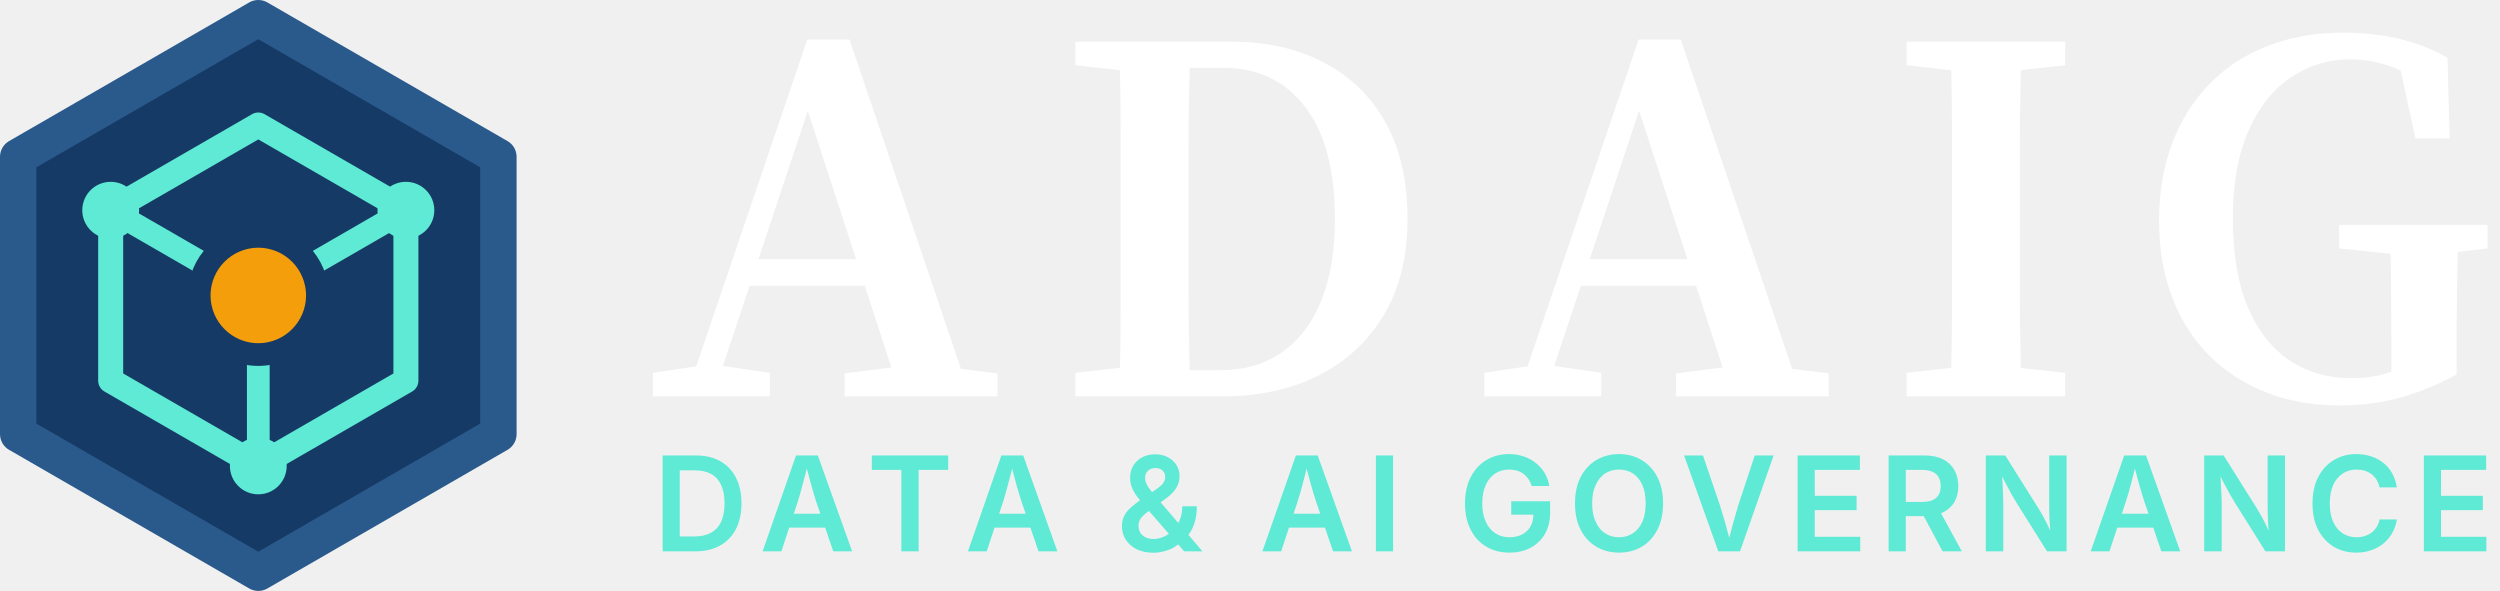
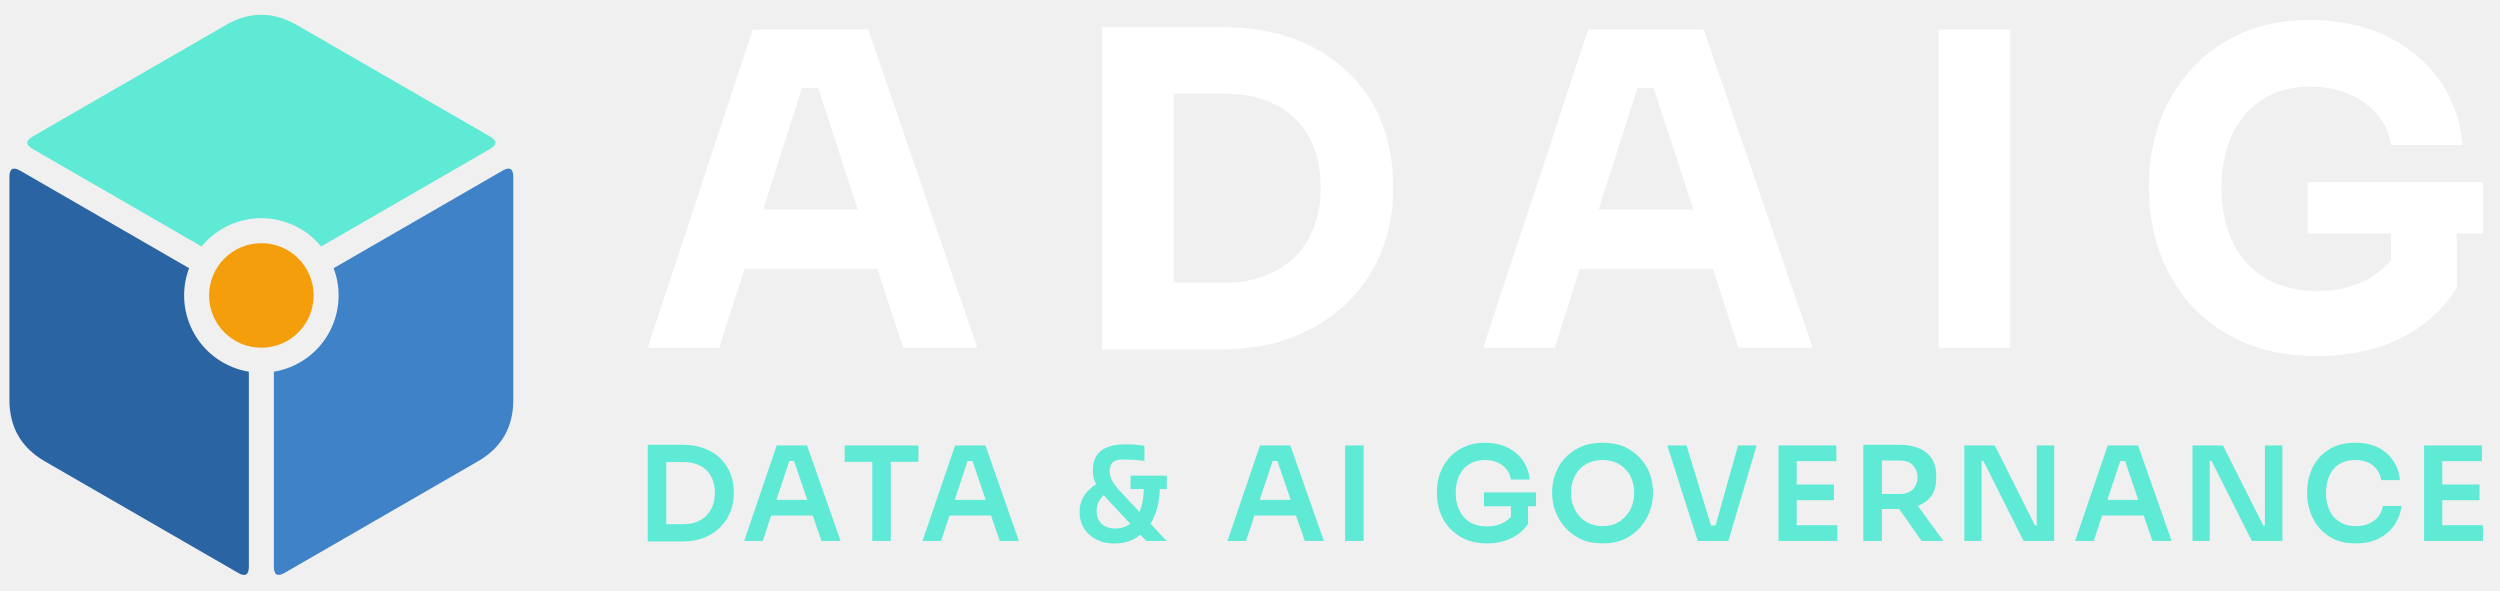
<svg xmlns="http://www.w3.org/2000/svg" viewBox="0 0 220 52" width="220" height="52" role="img" aria-label="ADAIG — Association for Data and AI Governance">
  <g>
-     <path d="M22.73 1.6L43.86 13.8L43.86 38.2L22.73 50.4L1.6 38.2L1.6 13.8Z" fill="#163A66" stroke="#2A5A8C" stroke-width="3.2" stroke-linejoin="round" />
-     <path d="M22.73 11L35.72 18.5L35.72 33.5L22.73 41L9.74 33.5L9.74 18.5Z" fill="none" stroke="#5EEAD4" stroke-width="2.2" stroke-linejoin="round" />
-     <path d="M22.73 26L35.72 18.5M22.73 26L9.74 18.5M22.73 26L22.73 41" stroke="#5EEAD4" stroke-width="2" stroke-linecap="round" />
-     <circle cx="35.72" cy="18.5" r="2.5" fill="#5EEAD4" />
-     <circle cx="9.74" cy="18.5" r="2.5" fill="#5EEAD4" />
-     <circle cx="22.73" cy="41" r="2.5" fill="#5EEAD4" />
-     <circle cx="22.73" cy="26" r="5.2" fill="#F59E0B" stroke="#163A66" stroke-width="2" />
+     <path fill="#5EEAD4" d="M17.74 21.69L2.88 13.11Q1.93 12.56 2.88 12.01L19.88 2.2Q23 0.4 26.12 2.2L43.12 12.01Q44.07 12.56 43.12 13.11L28.26 21.69A6.8 6.8 0 0 0 17.74 21.69Z" />
+     <path fill="#3F82C8" d="M24.1 32.71L24.1 49.86Q24.1 50.96 25.05 50.41L42.05 40.6Q45.17 38.8 45.17 35.2L45.17 15.57Q45.17 14.47 44.22 15.02L29.36 23.6A6.8 6.8 0 0 1 24.1 32.71Z" />
+     <path fill="#2B64A3" d="M16.64 23.6L1.78 15.02Q0.83 14.47 0.83 15.57L0.83 35.2Q0.83 38.8 3.95 40.6L20.95 50.41Q21.9 50.96 21.9 49.86L21.9 32.71A6.8 6.8 0 0 1 16.64 23.6Z" />
+     <circle cx="23" cy="26" r="4.6" fill="#F59E0B" />
  </g>
-   <path fill="#FFFFFF" d="M67.75 34.88L57.46 34.88L57.46 32.81L62.11 32.11L63.01 32.11L67.75 32.81L67.75 34.88ZM62.72 34.88L60.37 34.88L71.04 3.48L74.76 3.48L85.38 34.88L79.27 34.88L70.62 8.32L71.56 8.32L71.33 9.03L62.72 34.88ZM78.75 25.15L65.22 25.15L65.22 22.80L78.75 22.80L78.75 25.15ZM87.78 34.88L74.33 34.88L74.33 32.86L79.93 32.15L82.04 32.15L87.78 32.86L87.78 34.88ZM101.58 34.88L94.63 34.88L94.63 32.81L100.92 32.11L101.58 32.11L101.58 34.88ZM104.73 34.88L98.48 34.88Q98.57 32.53 98.60 30.11Q98.62 27.69 98.62 25.13Q98.62 22.56 98.62 19.93L98.62 19.93L98.62 18.24Q98.62 15.80 98.62 13.35Q98.62 10.91 98.60 8.46Q98.57 6.02 98.48 3.67L98.48 3.67L104.73 3.67Q104.68 5.97 104.64 8.42Q104.59 10.86 104.59 13.31Q104.59 15.75 104.59 18.24L104.59 18.24L104.59 19.93Q104.59 22.52 104.59 25.06Q104.59 27.59 104.64 30.04Q104.68 32.48 104.73 34.88L104.73 34.88ZM107.55 34.88L101.67 34.88L101.67 32.58L107.36 32.58Q110.56 32.58 112.81 31.00Q115.07 29.43 116.27 26.47Q117.47 23.50 117.47 19.27L117.47 19.27Q117.47 12.79 114.83 9.38Q112.20 5.97 107.64 5.97L107.64 5.97L101.67 5.97L101.67 3.67L108.35 3.67Q113.05 3.67 116.55 5.53Q120.05 7.38 121.96 10.84Q123.86 14.29 123.86 19.27L123.86 19.27Q123.86 24.26 121.77 27.73Q119.68 31.21 116.01 33.05Q112.34 34.88 107.55 34.88L107.55 34.88ZM100.92 6.44L94.63 5.74L94.63 3.67L101.58 3.67L101.58 6.44L100.92 6.44ZM140.91 34.88L130.62 34.88L130.62 32.81L135.27 32.11L136.16 32.11L140.91 32.81L140.91 34.88ZM135.88 34.88L133.53 34.88L144.20 3.48L147.91 3.48L158.53 34.88L152.42 34.88L143.78 8.32L144.72 8.32L144.48 9.03L135.88 34.88ZM151.91 25.15L138.37 25.15L138.37 22.80L151.91 22.80L151.91 25.15ZM160.93 34.88L147.49 34.88L147.49 32.86L153.08 32.15L155.20 32.15L160.93 32.86L160.93 34.88ZM181.74 34.88L167.78 34.88L167.78 32.81L174.08 32.11L175.39 32.11L181.74 32.81L181.74 34.88ZM177.88 34.88L171.63 34.88Q171.73 32.53 171.75 30.13Q171.78 27.73 171.78 25.24Q171.78 22.75 171.78 20.31L171.78 20.31L171.78 18.24Q171.78 15.80 171.78 13.35Q171.78 10.91 171.75 8.46Q171.73 6.02 171.63 3.67L171.63 3.67L177.88 3.67Q177.84 5.97 177.79 8.42Q177.74 10.86 177.74 13.31Q177.74 15.75 177.74 18.24L177.74 18.24L177.74 20.26Q177.74 22.71 177.74 25.17Q177.74 27.64 177.79 30.06Q177.84 32.48 177.88 34.88L177.88 34.88ZM174.08 6.44L167.78 5.74L167.78 3.67L181.74 3.67L181.74 5.74L175.39 6.44L174.08 6.44ZM205.88 35.68L205.88 35.68Q202.36 35.68 199.42 34.53Q196.49 33.37 194.37 31.24Q192.25 29.10 191.13 26.11Q190.00 23.13 190.00 19.37L190.00 19.37Q190.00 15.66 191.15 12.62Q192.30 9.59 194.42 7.41Q196.53 5.22 199.54 4.05Q202.55 2.87 206.21 2.87L206.21 2.87Q207.91 2.87 209.50 3.11Q211.10 3.34 212.58 3.83Q214.06 4.33 215.38 5.08L215.38 5.08L215.57 12.18L212.56 12.18L210.96 4.85L213.97 5.64L214.02 8.14Q212.23 6.54 210.47 5.88Q208.71 5.22 206.82 5.22L206.82 5.22Q203.96 5.22 201.61 6.80Q199.26 8.37 197.87 11.50Q196.49 14.62 196.49 19.27L196.49 19.27Q196.49 23.88 197.80 27.01Q199.12 30.13 201.47 31.71Q203.82 33.28 206.92 33.28L206.92 33.28Q208.61 33.28 210.00 32.86Q211.38 32.43 213.12 31.54L213.12 31.54L210.44 33.99L210.44 30.84Q210.44 28.02 210.42 25.29Q210.40 22.56 210.30 19.79L210.30 19.79L216.32 19.79Q216.27 22.52 216.22 25.27Q216.18 28.02 216.18 30.88L216.18 30.88L216.18 32.95Q213.78 34.27 211.29 34.97Q208.80 35.68 205.88 35.68ZM211.71 22.47L205.84 21.86L205.84 19.79L218.90 19.79L218.90 21.86L213.69 22.47L211.71 22.47Z" />
-   <path fill="#5EEAD4" d="M61.16 48.52L61.16 48.52L59.03 48.52L59.03 47.21L61.09 47.21Q61.97 47.21 62.57 46.88Q63.16 46.56 63.46 45.91Q63.76 45.26 63.76 44.29L63.76 44.29Q63.76 43.32 63.46 42.68Q63.16 42.03 62.58 41.71Q62.00 41.39 61.13 41.39L61.13 41.39L58.98 41.39L58.98 40.08L61.22 40.08Q62.48 40.08 63.38 40.58Q64.28 41.09 64.76 42.03Q65.25 42.98 65.25 44.29L65.25 44.29Q65.25 45.61 64.76 46.56Q64.28 47.50 63.36 48.01Q62.45 48.52 61.16 48.52ZM58.31 40.08L59.82 40.08L59.82 48.52L58.31 48.52L58.31 40.08ZM68.76 48.52L67.11 48.52L70.05 40.08L71.97 40.08L74.99 48.52L73.33 48.52L71.82 44.13Q71.60 43.45 71.37 42.60Q71.13 41.74 70.84 40.64L70.84 40.64L71.16 40.64Q70.87 41.75 70.64 42.61Q70.41 43.48 70.21 44.13L70.21 44.13L68.76 48.52ZM73.27 46.43L68.82 46.43L68.82 45.21L73.27 45.21L73.27 46.43ZM79.32 41.35L76.72 41.35L76.72 40.08L83.44 40.08L83.44 41.35L80.84 41.35L80.84 48.52L79.32 48.52L79.32 41.35ZM86.83 48.52L85.18 48.52L88.12 40.08L90.04 40.08L93.05 48.52L91.39 48.52L89.89 44.13Q89.67 43.45 89.43 42.60Q89.20 41.74 88.91 40.64L88.91 40.64L89.23 40.64Q88.94 41.75 88.71 42.61Q88.48 43.48 88.28 44.13L88.28 44.13L86.83 48.52ZM91.34 46.43L86.89 46.43L86.89 45.21L91.34 45.21L91.34 46.43ZM101.51 48.64L101.51 48.64Q100.65 48.64 100.02 48.33Q99.40 48.01 99.06 47.48Q98.73 46.95 98.73 46.30L98.73 46.30Q98.73 45.78 98.94 45.38Q99.14 44.99 99.52 44.66Q99.89 44.33 100.37 43.99L100.37 43.99L101.87 42.97Q102.03 42.85 102.19 42.71Q102.34 42.56 102.44 42.38Q102.54 42.19 102.54 41.96L102.54 41.96Q102.54 41.64 102.31 41.41Q102.08 41.19 101.68 41.19L101.68 41.19Q101.41 41.19 101.20 41.30Q101.00 41.41 100.88 41.60Q100.77 41.79 100.77 42.06L100.77 42.06Q100.77 42.34 100.91 42.62Q101.05 42.90 101.30 43.20Q101.55 43.51 101.86 43.88L101.86 43.88L105.82 48.52L104.21 48.52L100.93 44.76Q100.55 44.30 100.21 43.89Q99.87 43.47 99.66 43.02Q99.45 42.58 99.45 42.04L99.45 42.04Q99.45 41.45 99.72 40.99Q100.00 40.52 100.50 40.25Q101.00 39.98 101.66 39.98L101.66 39.98Q102.32 39.98 102.80 40.25Q103.28 40.51 103.54 40.94Q103.80 41.38 103.80 41.92L103.80 41.92Q103.80 42.30 103.66 42.64Q103.52 42.98 103.27 43.27Q103.02 43.56 102.68 43.81L102.68 43.81L100.97 45.06Q100.57 45.36 100.38 45.63Q100.19 45.91 100.19 46.26L100.19 46.26Q100.19 46.61 100.35 46.88Q100.52 47.14 100.82 47.29Q101.12 47.43 101.52 47.43L101.52 47.43Q101.99 47.43 102.44 47.22Q102.89 47.02 103.25 46.64Q103.61 46.26 103.83 45.73Q104.04 45.20 104.04 44.55L104.04 44.55L105.32 44.55Q105.32 45.35 105.14 45.94Q104.96 46.53 104.68 46.93Q104.40 47.33 104.10 47.57L104.10 47.57L103.74 47.84Q103.30 48.25 102.69 48.44Q102.09 48.64 101.51 48.64ZM112.74 48.52L111.09 48.52L114.04 40.08L115.96 40.08L118.97 48.52L117.31 48.52L115.81 44.13Q115.59 43.45 115.35 42.60Q115.11 41.74 114.82 40.64L114.82 40.64L115.14 40.64Q114.86 41.75 114.63 42.61Q114.40 43.48 114.19 44.13L114.19 44.13L112.74 48.52ZM117.25 46.43L112.81 46.43L112.81 45.21L117.25 45.21L117.25 46.43ZM121.08 40.08L122.59 40.08L122.59 48.52L121.08 48.52L121.08 40.08ZM132.83 48.63L132.83 48.63Q131.66 48.63 130.79 48.10Q129.91 47.58 129.42 46.61Q128.92 45.64 128.92 44.31L128.92 44.31Q128.92 42.94 129.43 41.97Q129.94 41.00 130.81 40.48Q131.68 39.96 132.79 39.96L132.79 39.96Q133.48 39.96 134.09 40.17Q134.69 40.37 135.16 40.75Q135.63 41.13 135.94 41.64Q136.24 42.16 136.34 42.77L136.34 42.77L134.79 42.77Q134.69 42.43 134.51 42.17Q134.33 41.90 134.08 41.71Q133.83 41.52 133.51 41.42Q133.19 41.32 132.80 41.32L132.80 41.32Q132.12 41.32 131.59 41.66Q131.05 42.01 130.75 42.67Q130.44 43.34 130.44 44.30L130.44 44.30Q130.44 45.25 130.75 45.92Q131.05 46.58 131.59 46.93Q132.13 47.28 132.84 47.28L132.84 47.28Q133.48 47.28 133.95 47.03Q134.43 46.78 134.69 46.32Q134.94 45.86 134.94 45.24L134.94 45.24L135.29 45.29L132.99 45.29L132.99 44.11L136.41 44.11L136.41 45.12Q136.41 46.20 135.95 46.99Q135.49 47.78 134.68 48.21Q133.87 48.63 132.83 48.63ZM142.48 48.63L142.48 48.63Q141.37 48.63 140.49 48.12Q139.61 47.60 139.10 46.63Q138.60 45.66 138.60 44.30L138.60 44.30Q138.60 42.94 139.10 41.97Q139.61 41.00 140.49 40.48Q141.37 39.96 142.48 39.96L142.48 39.96Q143.58 39.96 144.46 40.48Q145.33 41.00 145.84 41.97Q146.35 42.94 146.35 44.30L146.35 44.30Q146.35 45.66 145.84 46.63Q145.33 47.61 144.46 48.12Q143.58 48.63 142.48 48.63ZM142.48 47.28L142.48 47.28Q143.16 47.28 143.69 46.93Q144.22 46.59 144.52 45.93Q144.82 45.26 144.82 44.30L144.82 44.30Q144.82 43.34 144.52 42.67Q144.22 42.00 143.69 41.66Q143.16 41.32 142.48 41.32L142.48 41.32Q141.79 41.32 141.25 41.66Q140.72 42.01 140.42 42.68Q140.11 43.34 140.11 44.30L140.11 44.30Q140.11 45.26 140.42 45.92Q140.72 46.59 141.25 46.93Q141.79 47.28 142.48 47.28ZM153.12 48.52L151.21 48.52L148.20 40.08L149.86 40.08L151.35 44.46Q151.56 45.12 151.81 45.98Q152.05 46.84 152.33 47.92L152.33 47.92L152.02 47.92Q152.30 46.82 152.53 45.97Q152.77 45.12 152.97 44.46L152.97 44.46L154.42 40.08L156.08 40.08L153.12 48.52ZM163.70 48.52L158.19 48.52L158.19 40.08L163.67 40.08L163.67 41.35L159.70 41.35L159.70 43.63L163.38 43.63L163.38 44.89L159.70 44.89L159.70 47.24L163.70 47.24L163.70 48.52ZM167.71 48.52L166.20 48.52L166.20 40.08L169.35 40.08Q170.32 40.08 170.99 40.42Q171.65 40.76 171.99 41.37Q172.33 41.98 172.33 42.78L172.33 42.78Q172.33 43.58 171.99 44.18Q171.64 44.77 170.97 45.10Q170.31 45.42 169.33 45.42L169.33 45.42L167.08 45.42L167.08 44.17L169.13 44.17Q169.71 44.17 170.07 44.01Q170.43 43.84 170.61 43.53Q170.78 43.22 170.78 42.78L170.78 42.78Q170.78 42.33 170.61 42.01Q170.43 41.69 170.07 41.52Q169.70 41.35 169.12 41.35L169.12 41.35L167.71 41.35L167.71 48.52ZM172.64 48.52L170.95 48.52L168.90 44.69L170.55 44.69L172.64 48.52ZM176.29 48.52L174.75 48.52L174.75 40.08L176.46 40.08L179.38 44.73Q179.56 45.02 179.77 45.38Q179.97 45.75 180.19 46.20Q180.41 46.65 180.63 47.20L180.63 47.20L180.46 47.20Q180.42 46.72 180.39 46.22Q180.35 45.72 180.34 45.27Q180.33 44.82 180.33 44.51L180.33 44.51L180.33 40.08L181.86 40.08L181.86 48.52L180.14 48.52L177.51 44.33Q177.26 43.93 177.04 43.54Q176.82 43.15 176.57 42.66Q176.31 42.16 175.95 41.47L175.95 41.47L176.16 41.47Q176.20 42.08 176.23 42.64Q176.25 43.19 176.27 43.62Q176.29 44.06 176.29 44.33L176.29 44.33L176.29 48.52ZM185.63 48.52L183.98 48.52L186.93 40.08L188.85 40.08L191.86 48.52L190.20 48.52L188.70 44.13Q188.48 43.45 188.24 42.60Q188.00 41.74 187.71 40.64L187.71 40.64L188.03 40.64Q187.75 41.75 187.52 42.61Q187.29 43.48 187.08 44.13L187.08 44.13L185.63 48.52ZM190.14 46.43L185.70 46.43L185.70 45.21L190.14 45.21L190.14 46.43ZM195.51 48.52L193.97 48.52L193.97 40.08L195.68 40.08L198.60 44.73Q198.78 45.02 198.98 45.38Q199.19 45.75 199.41 46.20Q199.63 46.65 199.85 47.20L199.85 47.20L199.68 47.20Q199.64 46.72 199.60 46.22Q199.57 45.72 199.56 45.27Q199.55 44.82 199.55 44.51L199.55 44.51L199.55 40.08L201.08 40.08L201.08 48.52L199.36 48.52L196.73 44.33Q196.48 43.93 196.26 43.54Q196.04 43.15 195.78 42.66Q195.53 42.16 195.17 41.47L195.17 41.47L195.38 41.47Q195.42 42.08 195.44 42.64Q195.47 43.19 195.49 43.62Q195.51 44.06 195.51 44.33L195.51 44.33L195.51 48.52ZM207.36 48.63L207.36 48.63Q206.25 48.63 205.38 48.12Q204.51 47.60 204.00 46.63Q203.50 45.66 203.50 44.30L203.50 44.30Q203.50 42.94 204.01 41.97Q204.51 41.00 205.39 40.48Q206.26 39.96 207.36 39.96L207.36 39.96Q208.05 39.96 208.66 40.16Q209.26 40.36 209.73 40.73Q210.21 41.11 210.51 41.65Q210.82 42.20 210.92 42.89L210.92 42.89L209.40 42.89Q209.32 42.51 209.14 42.22Q208.96 41.93 208.70 41.73Q208.43 41.53 208.10 41.42Q207.76 41.32 207.38 41.32L207.38 41.32Q206.69 41.32 206.16 41.67Q205.62 42.02 205.32 42.68Q205.02 43.35 205.02 44.30L205.02 44.30Q205.02 45.27 205.32 45.93Q205.63 46.60 206.16 46.94Q206.70 47.28 207.38 47.28L207.38 47.28Q207.76 47.28 208.09 47.17Q208.43 47.07 208.70 46.87Q208.96 46.67 209.15 46.37Q209.33 46.08 209.40 45.71L209.40 45.71L210.92 45.71Q210.84 46.31 210.55 46.84Q210.27 47.37 209.80 47.78Q209.34 48.18 208.72 48.40Q208.11 48.63 207.36 48.63ZM218.80 48.52L213.30 48.52L213.30 40.08L218.78 40.08L218.78 41.35L214.81 41.35L214.81 43.63L218.49 43.63L218.49 44.89L214.81 44.89L214.81 47.24L218.80 47.24L218.80 48.52Z" />
+   <path fill="#FFFFFF" d="M63.29 30.60L57 30.60L66.24 2.60L76.41 2.60L86.00 30.60L79.48 30.60L77.21 23.66L65.52 23.66L63.29 30.60ZM67.16 18.44L75.49 18.44L72.00 7.74L70.58 7.74L67.16 18.44ZM107.40 30.75L97.00 30.75L97.00 2.37L107.40 2.37Q111.19 2.37 114.03 3.48Q116.87 4.59 118.79 6.51Q120.71 8.43 121.64 10.90Q122.58 13.38 122.58 16.10L122.58 16.10L122.58 16.95Q122.58 19.48 121.64 21.95Q120.71 24.42 118.79 26.40Q116.87 28.38 114.03 29.56Q111.19 30.75 107.40 30.75L107.40 30.75ZM107.74 8.24L103.29 8.24L103.29 24.88L107.74 24.88Q109.70 24.88 111.27 24.29Q112.84 23.70 113.95 22.60Q115.07 21.51 115.64 19.96Q116.22 18.40 116.22 16.52L116.22 16.52Q116.22 14.57 115.64 13.03Q115.07 11.50 113.95 10.42Q112.84 9.35 111.27 8.79Q109.70 8.24 107.74 8.24L107.74 8.24ZM136.81 30.60L130.52 30.60L139.76 2.60L149.93 2.60L159.52 30.60L153.00 30.60L150.73 23.66L139.03 23.66L136.81 30.60ZM140.68 18.44L149.01 18.44L145.52 7.74L144.10 7.74L140.68 18.44ZM176.89 30.60L170.60 30.60L170.60 2.60L176.89 2.60L176.89 30.60ZM203.89 31.33L203.89 31.33Q200.13 31.33 197.33 30.08Q194.53 28.84 192.71 26.73Q190.88 24.62 190.00 22.05Q189.12 19.48 189.12 16.91L189.12 16.91L189.12 16.06Q189.12 13.42 190.00 10.88Q190.88 8.35 192.67 6.28Q194.45 4.21 197.12 2.98Q199.78 1.76 203.27 1.76L203.27 1.76Q207.07 1.76 209.98 3.16Q212.90 4.56 214.66 7.03Q216.43 9.50 216.70 12.76L216.70 12.76L210.41 12.76Q210.18 11.23 209.20 10.08Q208.22 8.93 206.71 8.28Q205.19 7.62 203.27 7.62L203.27 7.62Q201.43 7.62 199.99 8.28Q198.55 8.93 197.54 10.12Q196.52 11.31 196.00 12.94Q195.49 14.57 195.49 16.52L195.49 16.52Q195.49 18.56 196.04 20.22Q196.60 21.89 197.67 23.10Q198.75 24.31 200.34 24.96Q201.93 25.61 203.89 25.61L203.89 25.61Q206.49 25.61 208.41 24.54L208.41 24.54Q209.64 23.85 210.41 22.89L210.41 22.89L210.41 20.55L203.08 20.55L203.08 16.02L218.50 16.02L218.50 20.55L216.20 20.55L216.20 25.31Q214.40 28.22 211.23 29.78Q208.07 31.33 203.89 31.33Z" />
+   <path fill="#5EEAD4" d="M60.04 47.65L57 47.65L57 39.14L60.04 39.14Q61.18 39.14 62.03 39.48Q62.88 39.81 63.44 40.39Q64.01 40.97 64.29 41.71Q64.57 42.46 64.57 43.25L64.57 43.25L64.57 43.50Q64.57 44.26 64.29 45.00Q64.01 45.74 63.44 46.33Q62.88 46.93 62.03 47.29Q61.18 47.65 60.04 47.65L60.04 47.65ZM60.14 40.66L58.63 40.66L58.63 46.13L60.14 46.13Q60.80 46.13 61.31 45.93Q61.82 45.72 62.18 45.36Q62.53 44.99 62.72 44.49Q62.91 43.99 62.91 43.38L62.91 43.38Q62.91 42.74 62.72 42.24Q62.53 41.74 62.18 41.39Q61.82 41.03 61.31 40.85Q60.80 40.66 60.14 40.66L60.14 40.66ZM67.12 47.60L65.49 47.60L68.35 39.20L71.02 39.20L73.97 47.60L72.29 47.60L71.52 45.37L67.86 45.37L67.12 47.60ZM68.32 43.99L71.04 43.99L69.88 40.57L69.46 40.57L68.32 43.99ZM78.39 47.60L76.76 47.60L76.76 40.64L74.33 40.64L74.33 39.20L80.82 39.20L80.82 40.64L78.39 40.64L78.39 47.60ZM82.82 47.60L81.18 47.60L84.05 39.20L86.72 39.20L89.66 47.60L87.98 47.60L87.21 45.37L83.55 45.37L82.82 47.60ZM84.01 43.99L86.74 43.99L85.58 40.57L85.15 40.57L84.01 43.99ZM102.66 47.60L100.86 47.60L100.37 47.06Q100.03 47.32 99.65 47.50L99.65 47.50Q98.93 47.83 98.08 47.83L98.08 47.83Q97.16 47.83 96.47 47.47Q95.79 47.12 95.40 46.51Q95.01 45.90 95.01 45.15L95.01 45.15L95.01 44.99Q95.01 44.16 95.49 43.50L95.49 43.50Q95.89 42.96 96.46 42.62L96.46 42.62Q96.36 42.42 96.30 42.24L96.30 42.24Q96.17 41.85 96.17 41.39L96.17 41.39Q96.17 40.67 96.46 40.16Q96.76 39.65 97.40 39.37Q98.04 39.10 99.05 39.10L99.05 39.10Q99.46 39.10 99.91 39.13Q100.37 39.17 100.71 39.22L100.71 39.22L100.71 40.56Q100.48 40.52 100.14 40.49Q99.79 40.47 99.45 40.45Q99.11 40.43 98.89 40.43L98.89 40.43Q98.17 40.43 97.91 40.70Q97.65 40.96 97.65 41.46L97.65 41.46Q97.65 41.89 97.86 42.28Q98.06 42.66 98.51 43.16L98.51 43.16L100.27 45.05Q100.30 44.98 100.33 44.91L100.33 44.91Q100.63 44.17 100.65 43.04L100.65 43.04L99.49 43.04L99.49 41.86L102.68 41.86L102.68 43.04L102.06 43.04Q102.03 44.11 101.76 44.95L101.76 44.95Q101.55 45.59 101.24 46.08L101.24 46.08L102.66 47.60ZM97.14 43.57L97.14 43.57Q96.92 43.76 96.75 44.03L96.75 44.03Q96.50 44.46 96.50 45.00L96.50 45.00Q96.50 45.46 96.70 45.80Q96.90 46.14 97.27 46.32Q97.64 46.51 98.14 46.51L98.14 46.51Q98.86 46.51 99.43 46.12L99.43 46.12Q99.44 46.10 99.46 46.09L99.46 46.09L97.57 44.06Q97.33 43.80 97.14 43.57ZM109.65 47.60L108.02 47.60L110.88 39.20L113.55 39.20L116.50 47.60L114.82 47.60L114.05 45.37L110.39 45.37L109.65 47.60ZM110.85 43.99L113.58 43.99L112.41 40.57L111.99 40.57L110.85 43.99ZM120.00 47.60L118.37 47.60L118.37 39.20L120.00 39.20L120.00 47.60ZM130.85 47.82L130.85 47.82Q129.77 47.82 128.95 47.46Q128.13 47.09 127.57 46.48Q127.01 45.86 126.73 45.09Q126.45 44.31 126.45 43.47L126.45 43.47L126.45 43.22Q126.45 42.42 126.72 41.66Q127.00 40.90 127.53 40.29Q128.07 39.68 128.86 39.32Q129.65 38.96 130.67 38.96L130.67 38.96Q131.78 38.96 132.63 39.37Q133.48 39.78 134.00 40.51Q134.51 41.24 134.61 42.20L134.61 42.20L132.96 42.20Q132.88 41.66 132.56 41.28Q132.24 40.89 131.75 40.68Q131.26 40.48 130.67 40.48Q130.08 40.48 129.61 40.68Q129.13 40.89 128.79 41.27Q128.46 41.65 128.28 42.18Q128.10 42.71 128.10 43.35L128.10 43.35Q128.10 44.06 128.30 44.61Q128.50 45.16 128.85 45.55Q129.21 45.93 129.72 46.13Q130.22 46.33 130.85 46.33L130.85 46.33Q131.69 46.33 132.33 45.98L132.33 45.98Q132.71 45.77 132.96 45.48L132.96 45.48L132.96 44.55L130.59 44.55L130.59 43.33L135.17 43.33L135.17 44.55L134.47 44.55L134.47 46.09Q133.93 46.91 132.99 47.36Q132.06 47.82 130.85 47.82ZM141.03 47.82L141.03 47.82Q139.89 47.82 139.06 47.42Q138.23 47.01 137.68 46.36Q137.13 45.71 136.86 44.96Q136.59 44.21 136.59 43.50L136.59 43.50L136.59 43.25Q136.59 42.48 136.87 41.71Q137.14 40.95 137.70 40.33Q138.26 39.71 139.09 39.33Q139.92 38.96 141.03 38.96L141.03 38.96Q142.14 38.96 142.97 39.33Q143.79 39.71 144.35 40.33Q144.91 40.95 145.19 41.71Q145.46 42.48 145.46 43.25L145.46 43.25L145.46 43.50Q145.46 44.21 145.19 44.96Q144.92 45.71 144.38 46.36Q143.83 47.01 142.99 47.42Q142.16 47.82 141.03 47.82ZM141.03 46.30L141.03 46.30Q141.68 46.30 142.19 46.07Q142.70 45.84 143.06 45.43Q143.43 45.02 143.62 44.50Q143.81 43.98 143.81 43.39L143.81 43.39Q143.81 42.76 143.62 42.23Q143.43 41.70 143.06 41.31Q142.70 40.91 142.18 40.70Q141.67 40.48 141.03 40.48L141.03 40.48Q140.39 40.48 139.87 40.70Q139.35 40.91 138.99 41.31Q138.63 41.70 138.44 42.23Q138.25 42.76 138.25 43.39L138.25 43.39Q138.25 43.98 138.44 44.50Q138.63 45.02 138.99 45.43Q139.35 45.84 139.87 46.07Q140.39 46.30 141.03 46.30ZM152.10 47.60L149.40 47.60L146.72 39.20L148.41 39.20L150.57 46.24L150.97 46.24L152.95 39.20L154.58 39.20L152.10 47.60ZM161.69 47.60L156.51 47.60L156.51 39.20L161.60 39.20L161.60 40.58L158.11 40.58L158.11 42.64L161.39 42.64L161.39 44.02L158.11 44.02L158.11 46.22L161.69 46.22L161.69 47.60ZM165.61 47.60L163.97 47.60L163.97 39.14L167.09 39.14Q168.10 39.14 168.85 39.44Q169.59 39.74 169.99 40.35Q170.39 40.96 170.39 41.88L170.39 41.88L170.39 42.07Q170.39 43.00 169.99 43.60Q169.58 44.19 168.84 44.49L168.84 44.49Q168.81 44.50 168.77 44.52L168.77 44.52L171.02 47.60L169.10 47.60L167.13 44.79Q167.11 44.79 167.09 44.79L167.09 44.79L165.61 44.79L165.61 47.60ZM167.26 40.53L165.61 40.53L165.61 43.47L167.26 43.47Q167.71 43.47 168.04 43.28Q168.37 43.10 168.55 42.77Q168.74 42.43 168.74 42.01L168.74 42.01Q168.74 41.57 168.55 41.24Q168.37 40.90 168.04 40.72Q167.71 40.53 167.26 40.53L167.26 40.53ZM174.38 47.60L172.86 47.60L172.86 39.20L175.54 39.20L179.08 46.24L179.23 46.24L179.23 39.20L180.77 39.20L180.77 47.60L178.07 47.60L174.54 40.56L174.38 40.56L174.38 47.60ZM184.25 47.60L182.61 47.60L185.48 39.20L188.15 39.20L191.10 47.60L189.42 47.60L188.64 45.37L184.99 45.37L184.25 47.60ZM185.45 43.99L188.17 43.99L187.01 40.57L186.58 40.57L185.45 43.99ZM194.46 47.60L192.94 47.60L192.94 39.20L195.62 39.20L199.16 46.24L199.31 46.24L199.31 39.20L200.85 39.20L200.85 47.60L198.16 47.60L194.62 40.56L194.46 40.56L194.46 47.60ZM207.31 47.82L207.31 47.82Q206.17 47.82 205.35 47.42Q204.54 47.01 204.02 46.37Q203.51 45.72 203.27 44.96Q203.03 44.21 203.03 43.50L203.03 43.50L203.03 43.25Q203.03 42.47 203.28 41.71Q203.52 40.95 204.04 40.33Q204.56 39.71 205.36 39.33Q206.16 38.96 207.25 38.96L207.25 38.96Q208.39 38.96 209.24 39.37Q210.08 39.78 210.59 40.52Q211.09 41.26 211.20 42.25L211.20 42.25L209.55 42.25Q209.46 41.67 209.14 41.28Q208.83 40.88 208.34 40.68Q207.86 40.48 207.25 40.48L207.25 40.48Q206.63 40.48 206.15 40.69Q205.66 40.90 205.34 41.29Q205.02 41.69 204.85 42.21Q204.69 42.74 204.69 43.39L204.69 43.39Q204.69 44.01 204.85 44.54Q205.02 45.07 205.35 45.47Q205.69 45.86 206.18 46.08Q206.66 46.30 207.31 46.30L207.31 46.30Q208.25 46.30 208.90 45.83Q209.55 45.37 209.69 44.53L209.69 44.53L211.34 44.53Q211.22 45.43 210.73 46.17Q210.23 46.92 209.37 47.37Q208.51 47.82 207.31 47.82ZM218.50 47.60L213.32 47.60L213.32 39.20L218.41 39.20L218.41 40.58L214.92 40.58L214.92 42.64L218.20 42.64L218.20 44.02L214.92 44.02L214.92 46.22L218.50 46.22L218.50 47.60Z" />
</svg>
